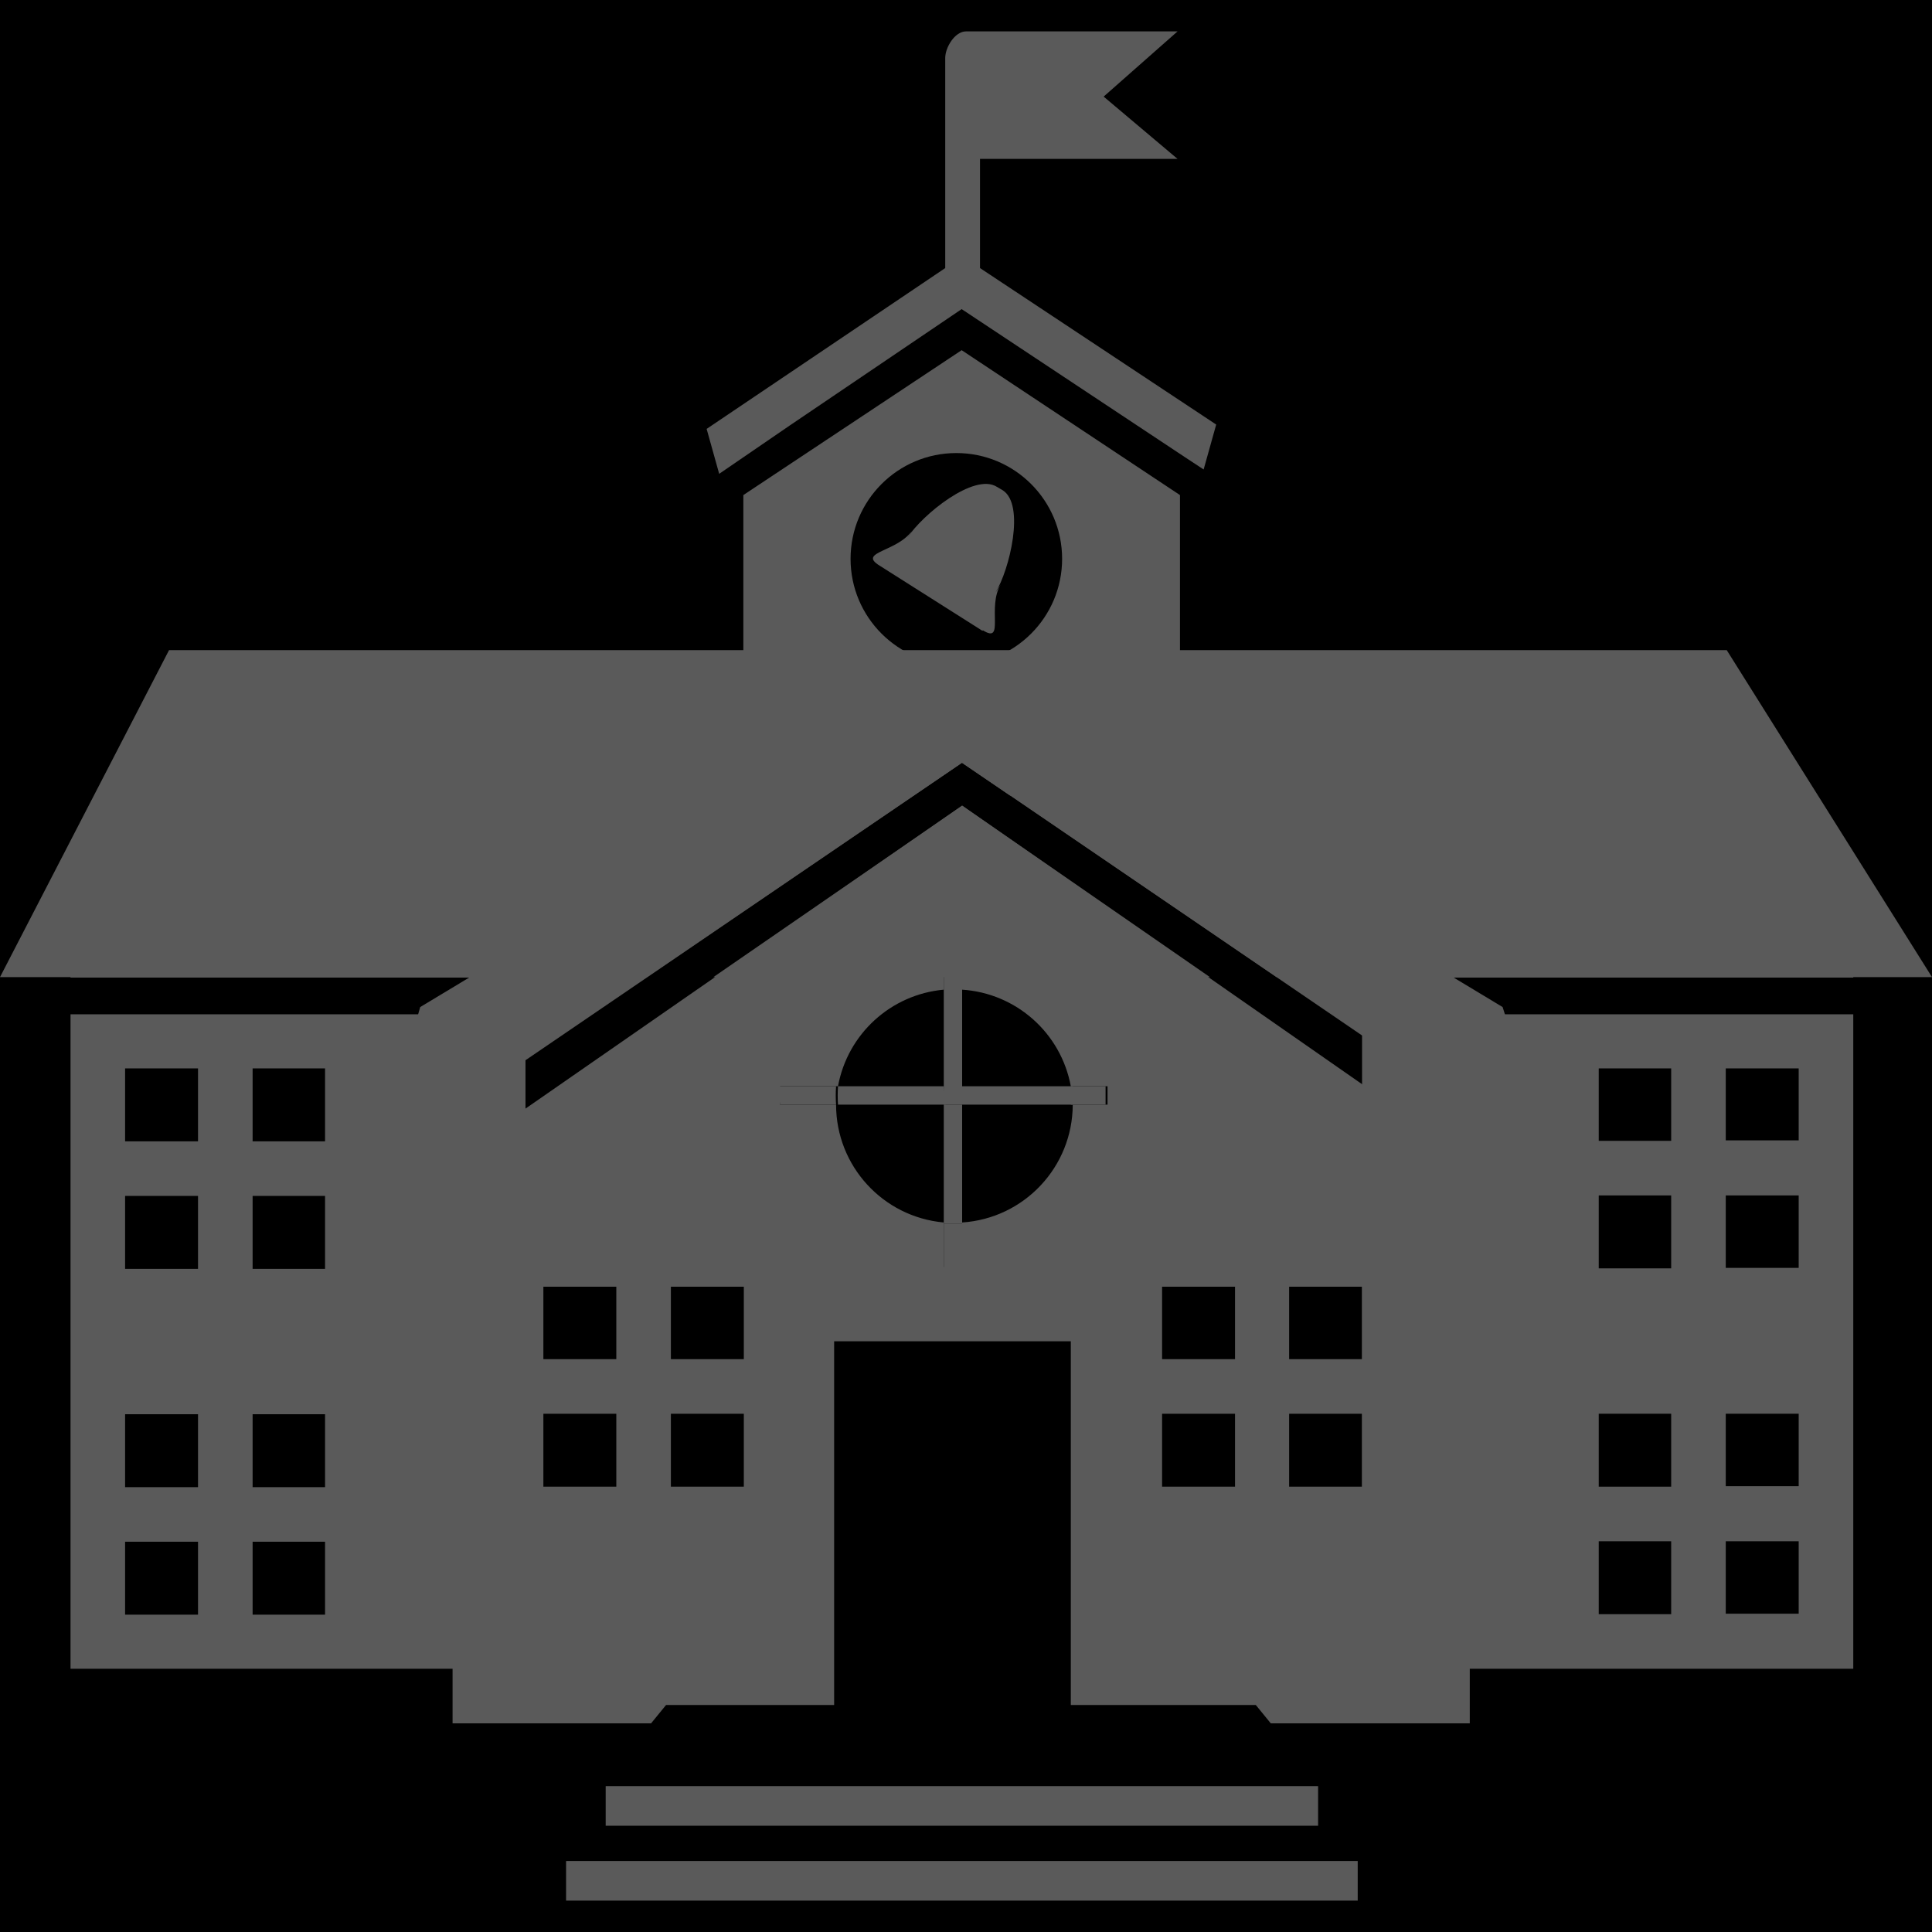
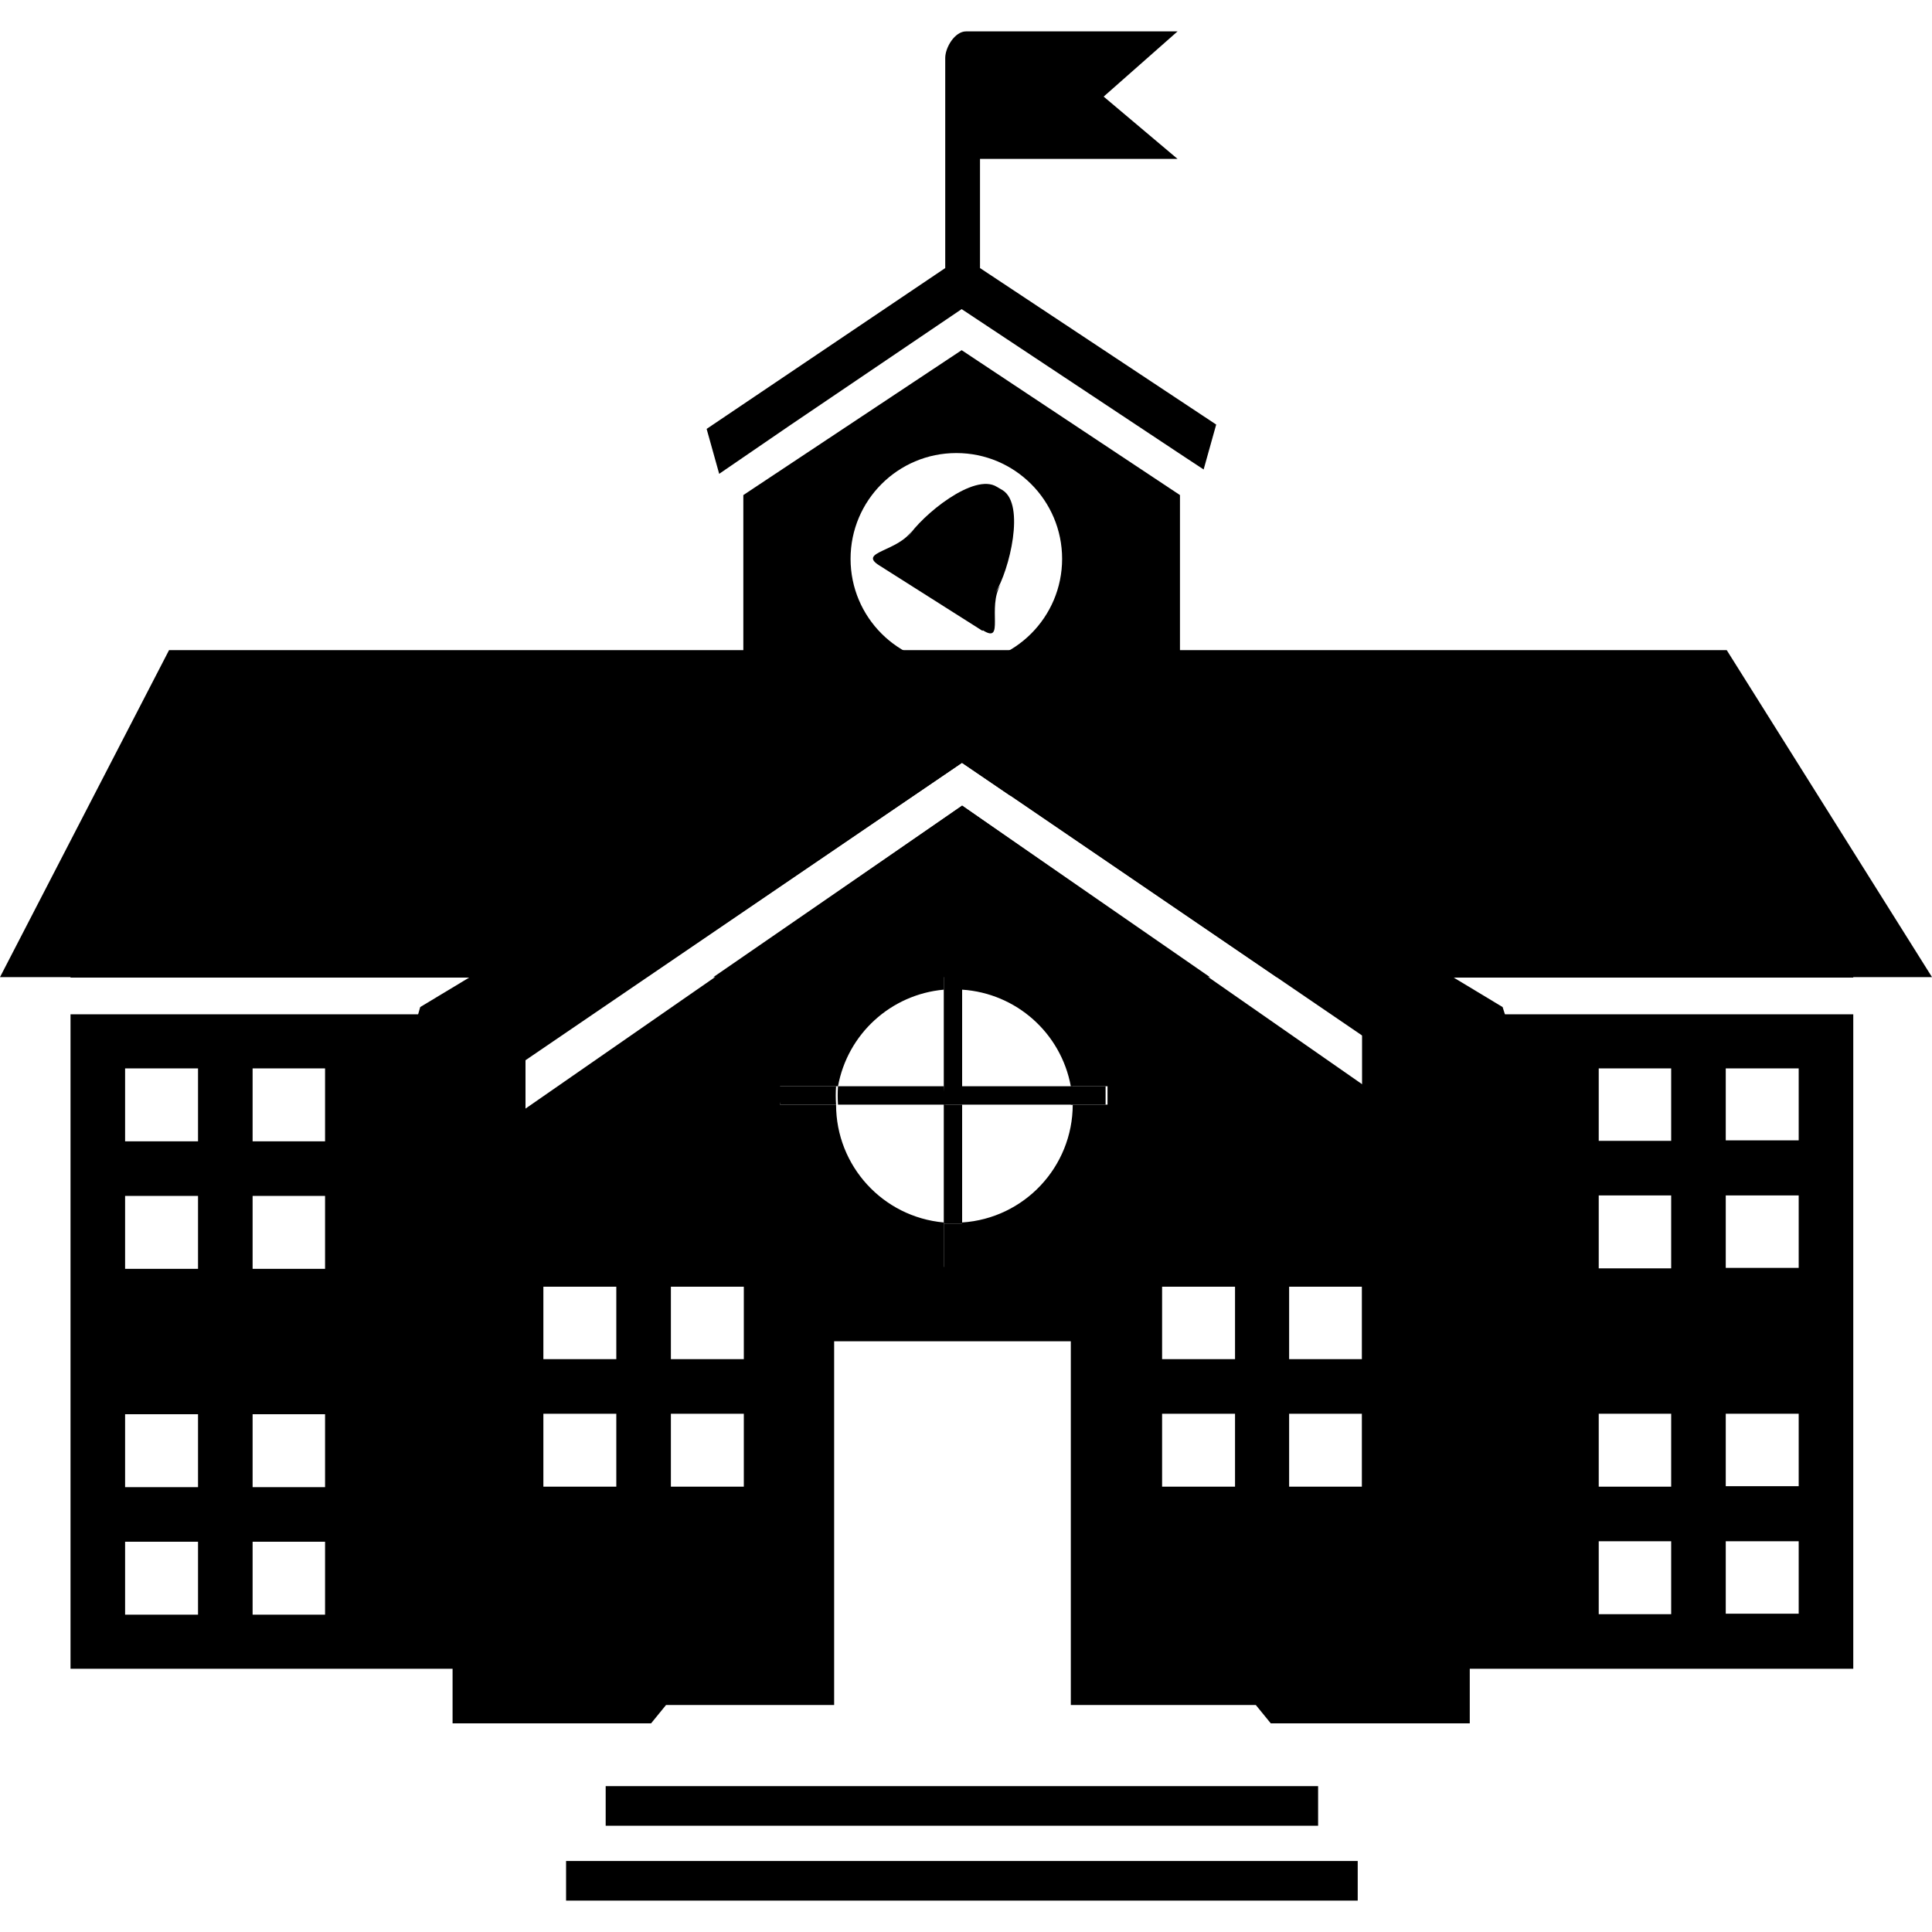
<svg xmlns="http://www.w3.org/2000/svg" id="_01" data-name="01" viewBox="0 0 40 40">
  <defs>
-     <style>.cls-2{fill:#5a5a5a;}</style>
+     <style>
+             .cls-2{fill:#5a5a5a;}
+         </style>
  </defs>
-   <rect class="cls-1" width="40" height="40" />
-   <rect class="cls-2" x="28.2" y="19.86" width="10.17" height="0.38" />
-   <rect class="cls-2" x="1.46" y="19.86" width="10.17" height="0.38" />
-   <path class="cls-2" d="M28.2,34.55H38.37V21H28.2Zm6.4-1.13H33.1V31.91H34.6Zm0-2.64H33.1V29.27H34.6Zm0-4.52H33.1V24.75H34.6Zm0-2.64H33.1V22.12H34.6Zm2.64,9.79H35.73V31.91h1.51Zm0-2.64H35.73V29.27h1.51Zm0-4.52H35.73V24.75h1.51Zm0-2.64H35.73V22.12h1.51Z" />
-   <path class="cls-2" d="M1.46,34.55h9.42V21H1.46ZM5.23,22.12H6.73v1.51H5.23Zm0,2.64H6.73v1.51H5.23Zm0,4.52H6.73v1.51H5.23Zm0,2.64H6.73v1.51H5.23ZM2.59,22.12H4.1v1.51H2.59Zm0,2.64H4.1v1.51H2.59Zm0,4.52H4.1v1.51H2.59Zm0,2.64H4.1v1.51H2.59Z" />
-   <path class="cls-2" d="M20.29,5.55V3.29h4.09L22.85,2,24.38.65H20c-.23,0-.43.33-.43.55V5.55L14.63,8.88l.26.93,1.46-1L19.91,6.4l4.63,3.07.38.25.26-.93Z" />
-   <path class="cls-2" d="M20.34,13.06l-2.13-1.35c-.47-.29.4-.28.69-.75l-.11.17c.3-.47,1.38-1.35,1.85-1.05l.12.07c.47.3.14,1.65-.15,2.12l.11-.17c-.29.47.09,1.24-.37.95" />
-   <polygon class="cls-2" points="14.77 20.23 25.05 20.23 19.92 16.68 14.77 20.23" />
-   <polygon class="cls-2" points="35.75 13.46 3.5 13.46 0 20.23 13.39 20.23 19.92 15.79 26.43 20.23 40 20.23 35.75 13.46" />
-   <path class="cls-2" d="M20.91,16.47h3.52V10.25l-4.52-3-4.52,3v6.22h3.52l1-.68Zm-3.3-4.9a2.19,2.19,0,1,1,2.19,2.19,2.19,2.19,0,0,1-2.19-2.19" />
-   <polygon class="cls-2" points="30.46 21.69 22.15 16.17 30.46 22.75 30.46 21.69" />
-   <polygon class="cls-2" points="9.37 22.75 8.27 23.55 8.39 23.61 9.37 22.98 9.37 22.75" />
-   <polygon class="cls-2" points="22.31 16.17 19.91 14.28 17.51 16.18 19.91 14.58 22.31 16.17" />
-   <polygon class="cls-2" points="30.46 22.75 30.46 22.98 31.67 23.74 31.7 23.7 30.46 22.75" />
-   <polygon class="cls-2" points="32.11 23.99 31.11 20.85 19.91 14.1 8.7 20.85 7.83 23.9 8.26 23.61 8.27 23.55 9.37 22.98 19.92 15.79 30.46 22.98 31.74 23.7 31.71 23.74 32.11 23.99" />
-   <rect class="cls-2" x="11.72" y="38.53" width="16.39" height="0.82" />
-   <rect class="cls-2" x="12.54" y="36.98" width="14.75" height="0.82" />
-   <path class="cls-2" d="M19.92,16.68,9.37,24V35.68h4.11l.31-.38h3.48V27.77h4.9V35.3H26l.31.38h4.12V24ZM12.76,30.78H11.25V29.27h1.51Zm0-2.64H11.25V26.64h1.51Zm2.64,2.64H13.89V29.27H15.4Zm0-2.64H13.89V26.64H15.4Zm7.53-5.27h-.72v0a2.45,2.45,0,0,1-2.29,2.44v.92h-.38v-.92a2.45,2.45,0,0,1-2.23-2.44s0,0,0,0H16.15v-.38h1.2a2.45,2.45,0,0,1,2.19-2v-1h.38v1a2.45,2.45,0,0,1,2.25,2h.76Zm2.64,7.91H24.06V29.27h1.51Zm0-2.64H24.06V26.64h1.51Zm2.63,2.64H26.69V29.27H28.2Zm0-2.64H26.69V26.64H28.2Z" />
-   <path class="cls-2" d="M19.54,22.49H17.35a2.67,2.67,0,0,0,0,.38h2.23Z" />
-   <path class="cls-2" d="M19.92,22.49v.38h2.29a2.65,2.65,0,0,0,0-.38Z" />
-   <path class="cls-2" d="M19.54,22.87v2.47h.38V22.87Z" />
-   <polygon class="cls-2" points="19.54 20.46 19.54 22.49 19.54 22.87 19.92 22.87 19.92 22.49 19.92 20.46 19.92 19.48 19.54 19.48 19.54 20.46" />
-   <path class="cls-2" d="M19.54,25.34v.92h.38v-.92h-.38" />
-   <path class="cls-2" d="M16.15,22.87h1.16a2.67,2.67,0,0,1,0-.38h-1.2Z" />
-   <path class="cls-2" d="M22.17,22.49a2.65,2.65,0,0,1,0,.38h.72v-.38Z" />
+   <rect width="10.17" height="0.38" x="28.2" y="19.86" class="fill-p" />
+   <rect width="10.17" height="0.38" x="1.46" y="19.86" class="fill-p" />
+   <path d="M28.2,34.55H38.37V21H28.2Zm6.4-1.13H33.1V31.91H34.6Zm0-2.64H33.1V29.27H34.6Zm0-4.52H33.1V24.75H34.6Zm0-2.64H33.1V22.12H34.6Zm2.64,9.79H35.73V31.91h1.51Zm0-2.64H35.73V29.27h1.51Zm0-4.52H35.73V24.75h1.51Zm0-2.64H35.73V22.12h1.51Z" class="fill-p" />
+   <path d="M1.46,34.55h9.42V21H1.46ZM5.23,22.12H6.73v1.51H5.23Zm0,2.64H6.73v1.51H5.23Zm0,4.52H6.73v1.51H5.23Zm0,2.64H6.73v1.51H5.23ZM2.59,22.12H4.1v1.51H2.59Zm0,2.64H4.1v1.51H2.59Zm0,4.52H4.1v1.51H2.59Zm0,2.64H4.1v1.51H2.59Z" class="fill-p" />
+   <path d="M20.29,5.55V3.29h4.09L22.85,2,24.38.65H20c-.23,0-.43.33-.43.55V5.55L14.63,8.88l.26.93,1.46-1L19.91,6.4l4.63,3.07.38.25.26-.93Z" class="fill-p" />
+   <path d="M20.34,13.06l-2.13-1.35c-.47-.29.4-.28.69-.75l-.11.17c.3-.47,1.38-1.35,1.85-1.05l.12.07c.47.3.14,1.65-.15,2.12l.11-.17c-.29.47.09,1.24-.37.95" class="fill-p" />
+   <polygon points="14.77 20.23 25.05 20.23 19.92 16.68 14.77 20.23" class="fill-p" />
+   <polygon points="35.75 13.46 3.5 13.46 0 20.23 13.39 20.23 19.92 15.79 26.43 20.23 40 20.23 35.75 13.46" class="fill-p" />
+   <path d="M20.91,16.47h3.52V10.25l-4.52-3-4.52,3v6.22h3.52l1-.68Zm-3.3-4.9a2.19,2.19,0,1,1,2.19,2.19,2.19,2.19,0,0,1-2.19-2.19" class="fill-p" />
+   <polygon points="30.46 21.69 22.15 16.17 30.46 22.75 30.46 21.69" class="fill-p" />
+   <polygon points="9.37 22.75 8.27 23.55 8.39 23.61 9.37 22.98 9.37 22.75" class="fill-p" />
+   <polygon points="22.31 16.17 19.91 14.28 17.51 16.18 19.91 14.58 22.31 16.17" class="fill-p" />
+   <polygon points="30.46 22.75 30.46 22.98 31.67 23.74 31.7 23.7 30.46 22.75" class="fill-p" />
+   <polygon points="32.11 23.99 31.11 20.85 19.91 14.1 8.7 20.85 7.83 23.9 8.26 23.61 8.27 23.55 9.37 22.98 19.92 15.79 30.46 22.98 31.74 23.7 31.71 23.74 32.11 23.99" class="fill-p" />
+   <rect width="16.39" height="0.82" x="11.72" y="38.53" class="fill-p" />
+   <rect width="14.75" height="0.82" x="12.54" y="36.98" class="fill-p" />
+   <path d="M19.92,16.68,9.37,24V35.68h4.11l.31-.38h3.48V27.77h4.9V35.3H26l.31.38h4.12V24ZM12.76,30.78H11.25V29.27h1.51Zm0-2.64H11.25V26.64h1.51Zm2.64,2.64H13.89V29.27H15.4Zm0-2.64H13.89V26.64H15.4Zm7.53-5.27h-.72v0a2.45,2.45,0,0,1-2.29,2.44v.92h-.38v-.92a2.45,2.45,0,0,1-2.23-2.44s0,0,0,0H16.15v-.38h1.2a2.45,2.45,0,0,1,2.19-2v-1h.38v1a2.45,2.45,0,0,1,2.25,2h.76Zm2.64,7.91H24.06V29.27h1.51Zm0-2.64H24.06V26.64h1.51Zm2.63,2.64H26.69V29.27H28.2Zm0-2.64H26.69V26.64H28.2Z" class="fill-p" />
+   <path d="M19.54,22.49H17.35a2.67,2.67,0,0,0,0,.38h2.23Z" class="fill-p" />
+   <path d="M19.92,22.49v.38h2.29a2.65,2.65,0,0,0,0-.38Z" class="fill-p" />
+   <path d="M19.54,22.87v2.47h.38V22.87Z" class="fill-p" />
+   <polygon points="19.54 20.46 19.54 22.49 19.54 22.87 19.92 22.87 19.92 22.49 19.92 20.46 19.92 19.48 19.54 19.48 19.54 20.46" class="fill-p" />
+   <path d="M19.54,25.34v.92h.38v-.92h-.38" class="fill-p" />
+   <path d="M16.15,22.87h1.16a2.67,2.67,0,0,1,0-.38h-1.2Z" class="fill-p" />
+   <path d="M22.17,22.49a2.65,2.65,0,0,1,0,.38h.72v-.38Z" class="fill-p" />
</svg>
